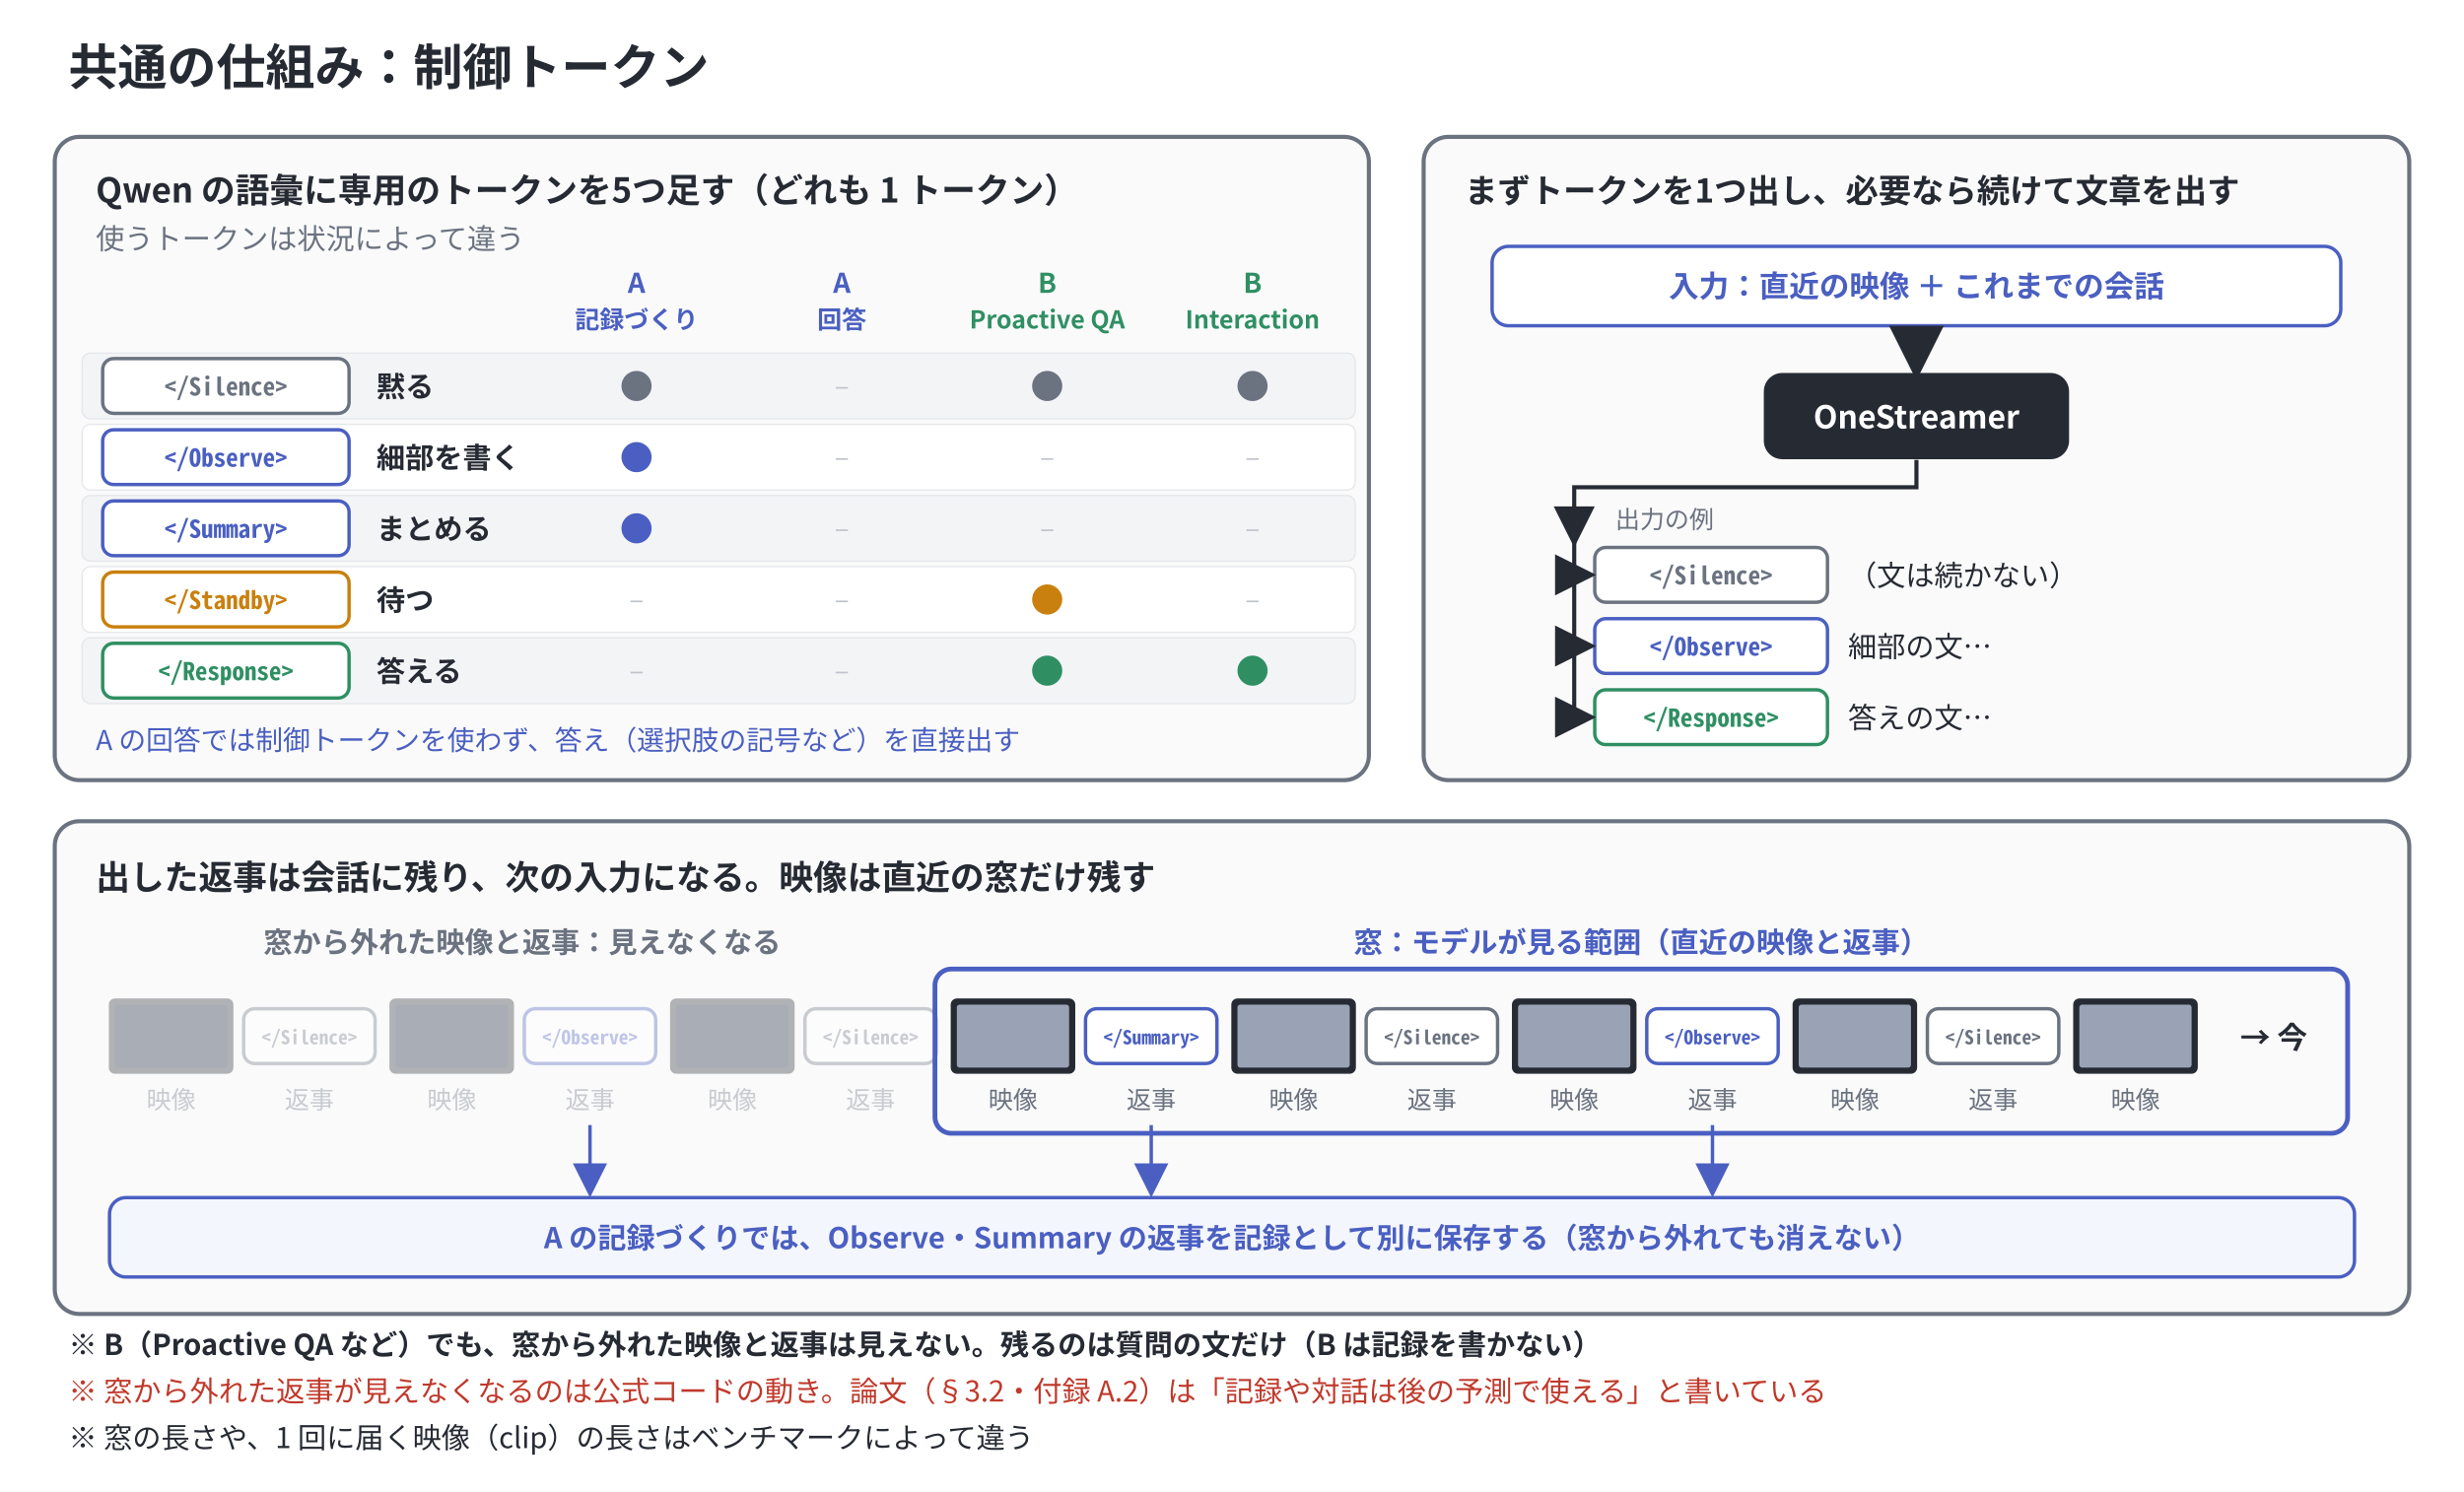
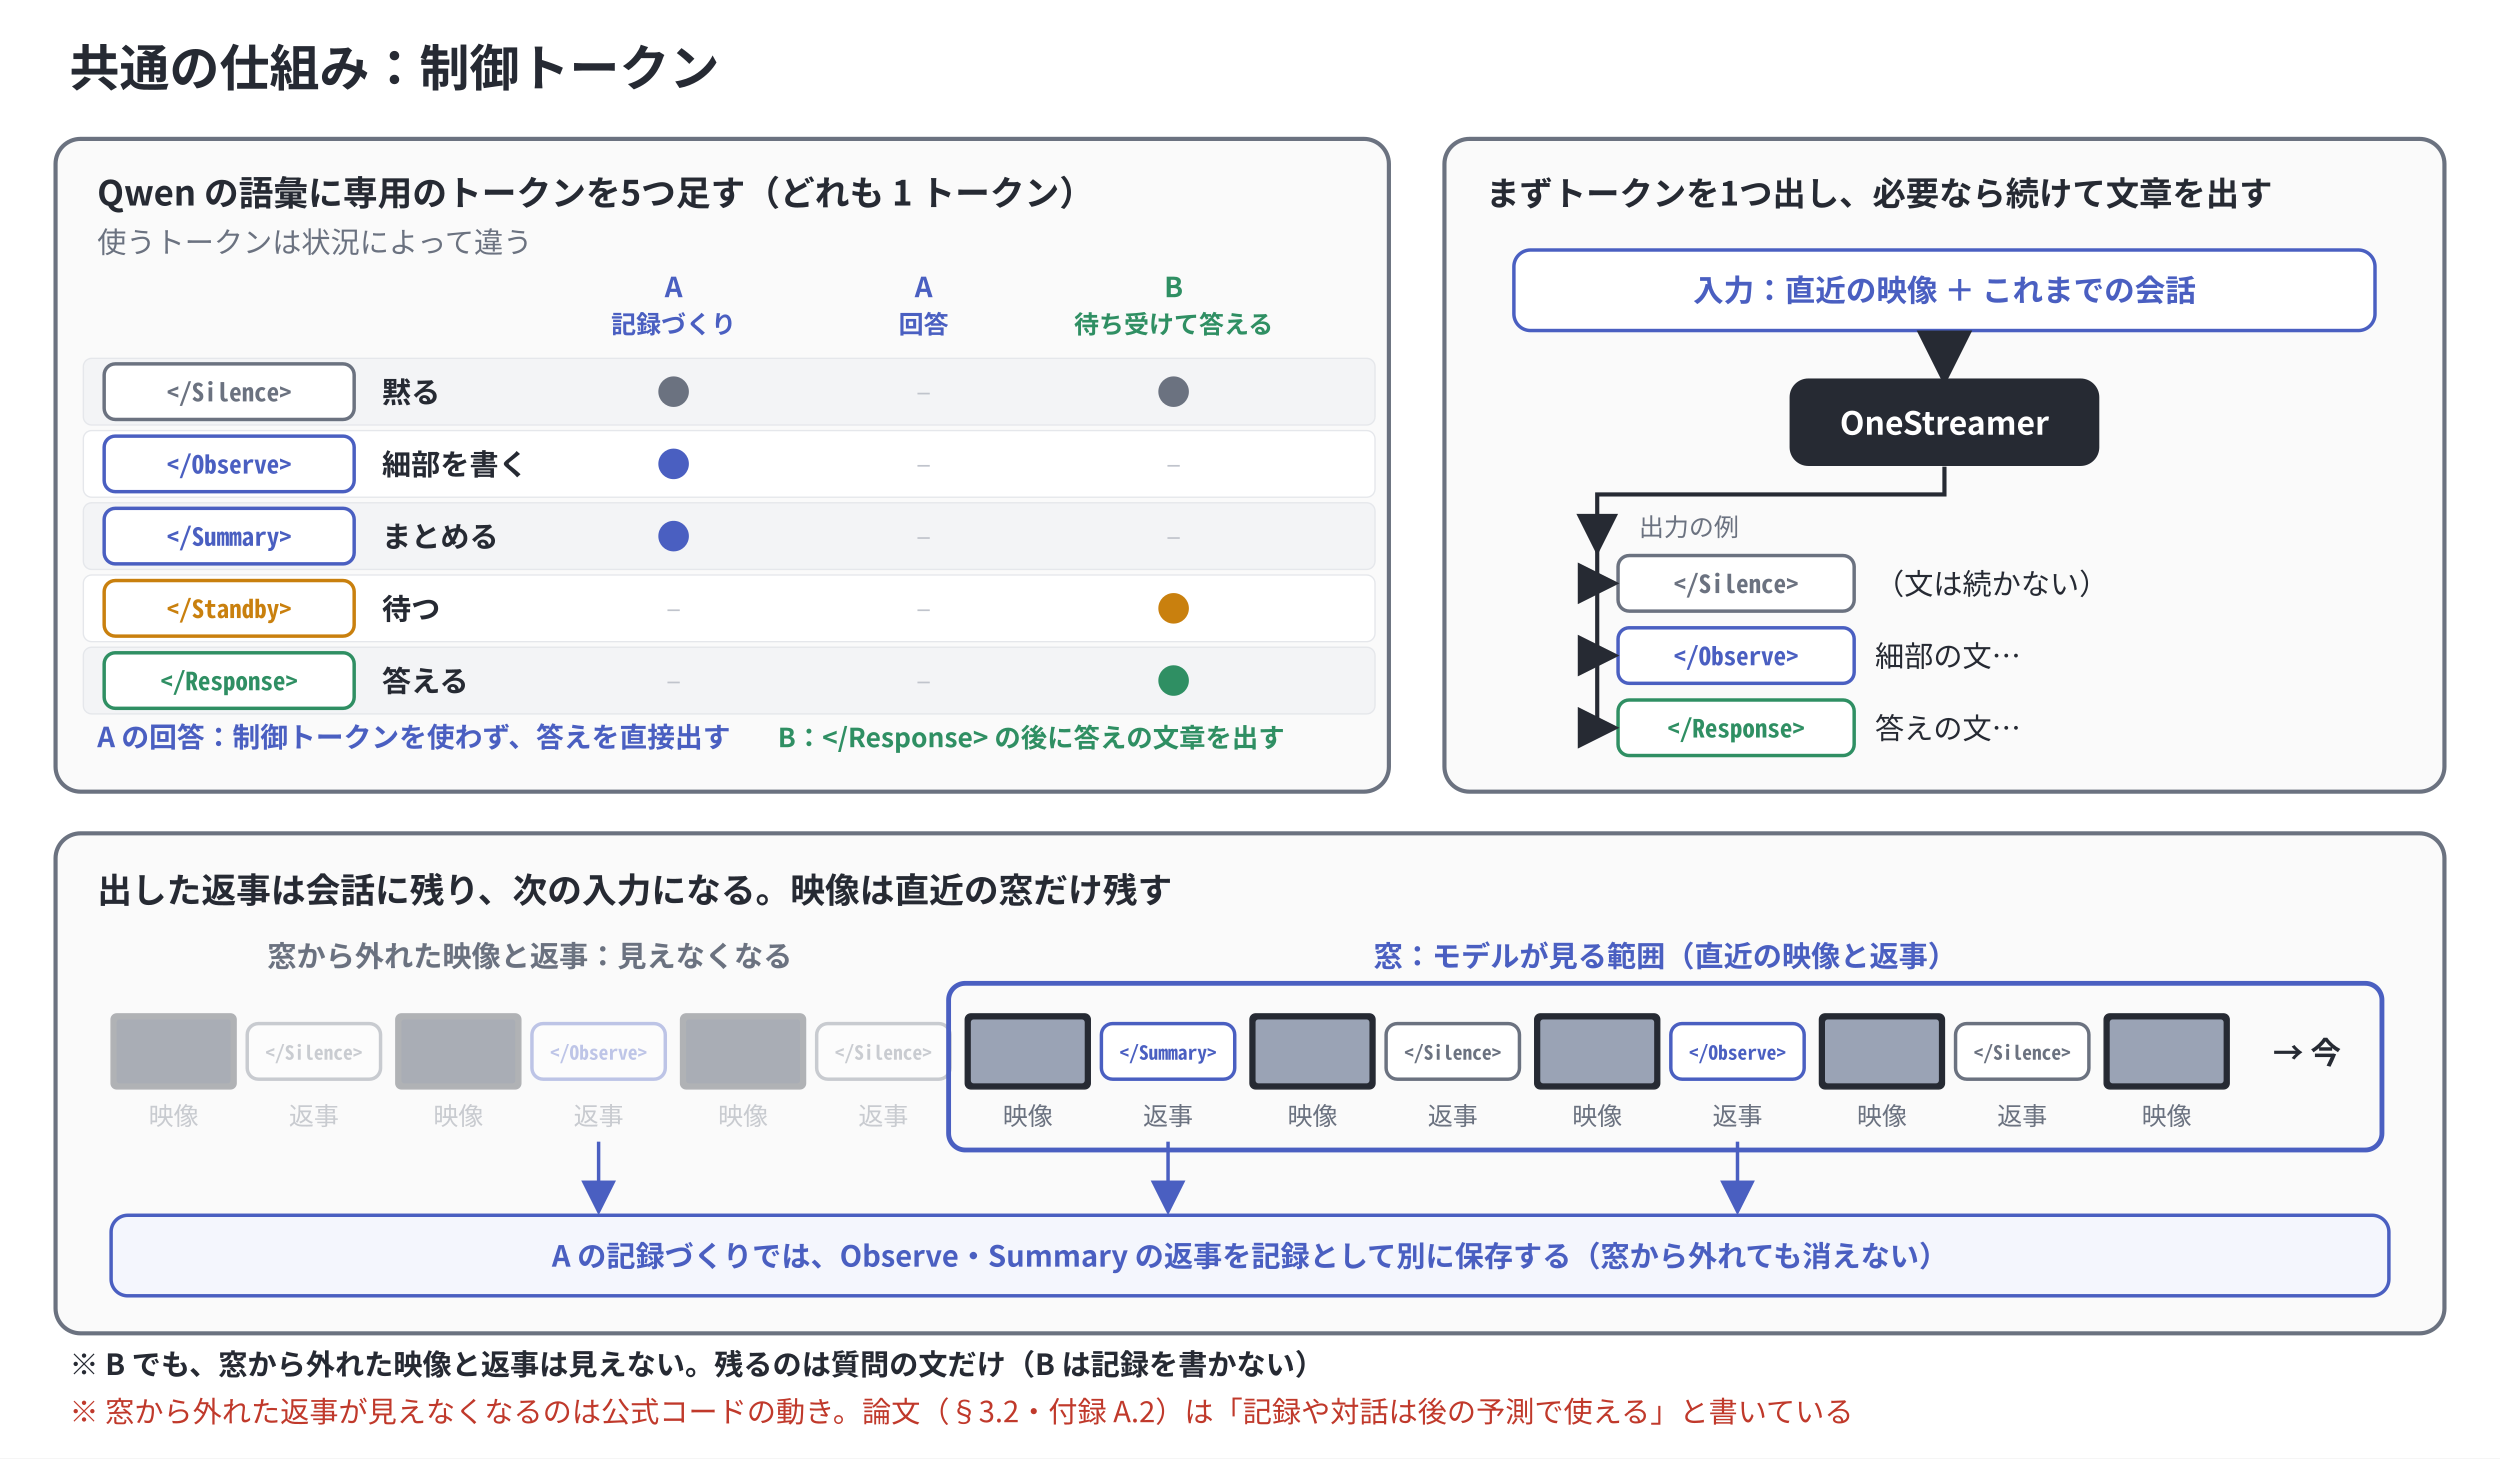
- <svg xmlns="http://www.w3.org/2000/svg" width="1800" height="1090" viewBox="0 0 1800 1090">
+ <svg xmlns="http://www.w3.org/2000/svg" width="1800" height="1050" viewBox="0 0 1800 1050">
  <defs>
    <marker id="ah-4a5fc1" markerWidth="10" markerHeight="10" refX="8" refY="5" orient="auto">
      <path d="M0,0 L10,5 L0,10 z" fill="#4a5fc1" />
    </marker>
    <marker id="ah-2f8f63" markerWidth="10" markerHeight="10" refX="8" refY="5" orient="auto">
      <path d="M0,0 L10,5 L0,10 z" fill="#2f8f63" />
    </marker>
    <marker id="ah-c0392b" markerWidth="10" markerHeight="10" refX="8" refY="5" orient="auto">
      <path d="M0,0 L10,5 L0,10 z" fill="#c0392b" />
    </marker>
    <marker id="ah-c9800e" markerWidth="10" markerHeight="10" refX="8" refY="5" orient="auto">
      <path d="M0,0 L10,5 L0,10 z" fill="#c9800e" />
    </marker>
    <marker id="ah-6b7280" markerWidth="10" markerHeight="10" refX="8" refY="5" orient="auto">
      <path d="M0,0 L10,5 L0,10 z" fill="#6b7280" />
    </marker>
    <marker id="ah-262a33" markerWidth="10" markerHeight="10" refX="8" refY="5" orient="auto">
      <path d="M0,0 L10,5 L0,10 z" fill="#262a33" />
    </marker>
  </defs>
-   <rect width="1800" height="1090" fill="#ffffff" />
+   <rect width="1800" height="1050" fill="#ffffff" />
  <text x="50" y="62" font-family="Noto Sans CJK JP, Noto Sans JP, sans-serif" font-size="36" fill="#262a33" font-weight="bold" text-anchor="start" opacity="1">共通の仕組み：制御トークン</text>
  <rect x="40" y="100" width="960" height="470" rx="18" fill="#fafafa" stroke="#6b7280" stroke-width="3" opacity="1" />
  <text x="70" y="148" font-family="Noto Sans CJK JP, Noto Sans JP, sans-serif" font-size="25" fill="#262a33" font-weight="bold" text-anchor="start" opacity="1">Qwen の語彙に専用のトークンを5つ足す（どれも 1 トークン）</text>
  <text x="70" y="182" font-family="Noto Sans CJK JP, Noto Sans JP, sans-serif" font-size="21" fill="#6b7280" font-weight="normal" text-anchor="start" opacity="1">使うトークンは状況によって違う</text>
-   <text x="465" y="214" font-family="Noto Sans CJK JP, Noto Sans JP, sans-serif" font-size="20" fill="#4a5fc1" font-weight="bold" text-anchor="middle" opacity="1">A</text>
-   <text x="465" y="240" font-family="Noto Sans CJK JP, Noto Sans JP, sans-serif" font-size="18" fill="#4a5fc1" font-weight="bold" text-anchor="middle" opacity="1">記録づくり</text>
-   <text x="615" y="214" font-family="Noto Sans CJK JP, Noto Sans JP, sans-serif" font-size="20" fill="#4a5fc1" font-weight="bold" text-anchor="middle" opacity="1">A</text>
-   <text x="615" y="240" font-family="Noto Sans CJK JP, Noto Sans JP, sans-serif" font-size="18" fill="#4a5fc1" font-weight="bold" text-anchor="middle" opacity="1">回答</text>
-   <text x="765" y="214" font-family="Noto Sans CJK JP, Noto Sans JP, sans-serif" font-size="20" fill="#2f8f63" font-weight="bold" text-anchor="middle" opacity="1">B</text>
-   <text x="765" y="240" font-family="Noto Sans CJK JP, Noto Sans JP, sans-serif" font-size="18" fill="#2f8f63" font-weight="bold" text-anchor="middle" opacity="1">Proactive QA</text>
-   <text x="915" y="214" font-family="Noto Sans CJK JP, Noto Sans JP, sans-serif" font-size="20" fill="#2f8f63" font-weight="bold" text-anchor="middle" opacity="1">B</text>
-   <text x="915" y="240" font-family="Noto Sans CJK JP, Noto Sans JP, sans-serif" font-size="18" fill="#2f8f63" font-weight="bold" text-anchor="middle" opacity="1">Interaction</text>
+   <text x="485" y="214" font-family="Noto Sans CJK JP, Noto Sans JP, sans-serif" font-size="20" fill="#4a5fc1" font-weight="bold" text-anchor="middle" opacity="1">A</text>
+   <text x="485" y="240" font-family="Noto Sans CJK JP, Noto Sans JP, sans-serif" font-size="18" fill="#4a5fc1" font-weight="bold" text-anchor="middle" opacity="1">記録づくり</text>
+   <text x="665" y="214" font-family="Noto Sans CJK JP, Noto Sans JP, sans-serif" font-size="20" fill="#4a5fc1" font-weight="bold" text-anchor="middle" opacity="1">A</text>
+   <text x="665" y="240" font-family="Noto Sans CJK JP, Noto Sans JP, sans-serif" font-size="18" fill="#4a5fc1" font-weight="bold" text-anchor="middle" opacity="1">回答</text>
+   <text x="845" y="214" font-family="Noto Sans CJK JP, Noto Sans JP, sans-serif" font-size="20" fill="#2f8f63" font-weight="bold" text-anchor="middle" opacity="1">B</text>
+   <text x="845" y="240" font-family="Noto Sans CJK JP, Noto Sans JP, sans-serif" font-size="18" fill="#2f8f63" font-weight="bold" text-anchor="middle" opacity="1">待ち受けて答える</text>
  <rect x="60" y="258" width="930" height="48" rx="6" fill="#f3f4f6" stroke="#e5e7eb" stroke-width="1" opacity="1" />
  <rect x="75.0" y="262" width="180" height="40" rx="8" fill="#ffffff" stroke="#6b7280" stroke-width="2.5" opacity="1" />
  <text x="165" y="289" font-family="Noto Sans Mono CJK JP, monospace" font-size="18" fill="#6b7280" font-weight="bold" text-anchor="middle" opacity="1">&lt;/Silence&gt;</text>
  <text x="275" y="290" font-family="Noto Sans CJK JP, Noto Sans JP, sans-serif" font-size="21" fill="#262a33" font-weight="bold" text-anchor="start" opacity="1">黙る</text>
-   <circle cx="465" cy="282" r="11" fill="#6b7280" />
-   <text x="615" y="289" font-family="Noto Sans CJK JP, Noto Sans JP, sans-serif" font-size="20" fill="#c0c4cc" font-weight="normal" text-anchor="middle" opacity="1">–</text>
-   <circle cx="765" cy="282" r="11" fill="#6b7280" />
-   <circle cx="915" cy="282" r="11" fill="#6b7280" />
+   <circle cx="485" cy="282" r="11" fill="#6b7280" />
+   <text x="665" y="289" font-family="Noto Sans CJK JP, Noto Sans JP, sans-serif" font-size="20" fill="#c0c4cc" font-weight="normal" text-anchor="middle" opacity="1">–</text>
+   <circle cx="845" cy="282" r="11" fill="#6b7280" />
  <rect x="60" y="310" width="930" height="48" rx="6" fill="#ffffff" stroke="#e5e7eb" stroke-width="1" opacity="1" />
  <rect x="75.0" y="314" width="180" height="40" rx="8" fill="#ffffff" stroke="#4a5fc1" stroke-width="2.5" opacity="1" />
  <text x="165" y="341" font-family="Noto Sans Mono CJK JP, monospace" font-size="18" fill="#4a5fc1" font-weight="bold" text-anchor="middle" opacity="1">&lt;/Observe&gt;</text>
  <text x="275" y="342" font-family="Noto Sans CJK JP, Noto Sans JP, sans-serif" font-size="21" fill="#262a33" font-weight="bold" text-anchor="start" opacity="1">細部を書く</text>
-   <circle cx="465" cy="334" r="11" fill="#4a5fc1" />
-   <text x="615" y="341" font-family="Noto Sans CJK JP, Noto Sans JP, sans-serif" font-size="20" fill="#c0c4cc" font-weight="normal" text-anchor="middle" opacity="1">–</text>
-   <text x="765" y="341" font-family="Noto Sans CJK JP, Noto Sans JP, sans-serif" font-size="20" fill="#c0c4cc" font-weight="normal" text-anchor="middle" opacity="1">–</text>
-   <text x="915" y="341" font-family="Noto Sans CJK JP, Noto Sans JP, sans-serif" font-size="20" fill="#c0c4cc" font-weight="normal" text-anchor="middle" opacity="1">–</text>
+   <circle cx="485" cy="334" r="11" fill="#4a5fc1" />
+   <text x="665" y="341" font-family="Noto Sans CJK JP, Noto Sans JP, sans-serif" font-size="20" fill="#c0c4cc" font-weight="normal" text-anchor="middle" opacity="1">–</text>
+   <text x="845" y="341" font-family="Noto Sans CJK JP, Noto Sans JP, sans-serif" font-size="20" fill="#c0c4cc" font-weight="normal" text-anchor="middle" opacity="1">–</text>
  <rect x="60" y="362" width="930" height="48" rx="6" fill="#f3f4f6" stroke="#e5e7eb" stroke-width="1" opacity="1" />
  <rect x="75.0" y="366" width="180" height="40" rx="8" fill="#ffffff" stroke="#4a5fc1" stroke-width="2.5" opacity="1" />
  <text x="165" y="393" font-family="Noto Sans Mono CJK JP, monospace" font-size="18" fill="#4a5fc1" font-weight="bold" text-anchor="middle" opacity="1">&lt;/Summary&gt;</text>
  <text x="275" y="394" font-family="Noto Sans CJK JP, Noto Sans JP, sans-serif" font-size="21" fill="#262a33" font-weight="bold" text-anchor="start" opacity="1">まとめる</text>
-   <circle cx="465" cy="386" r="11" fill="#4a5fc1" />
-   <text x="615" y="393" font-family="Noto Sans CJK JP, Noto Sans JP, sans-serif" font-size="20" fill="#c0c4cc" font-weight="normal" text-anchor="middle" opacity="1">–</text>
-   <text x="765" y="393" font-family="Noto Sans CJK JP, Noto Sans JP, sans-serif" font-size="20" fill="#c0c4cc" font-weight="normal" text-anchor="middle" opacity="1">–</text>
-   <text x="915" y="393" font-family="Noto Sans CJK JP, Noto Sans JP, sans-serif" font-size="20" fill="#c0c4cc" font-weight="normal" text-anchor="middle" opacity="1">–</text>
+   <circle cx="485" cy="386" r="11" fill="#4a5fc1" />
+   <text x="665" y="393" font-family="Noto Sans CJK JP, Noto Sans JP, sans-serif" font-size="20" fill="#c0c4cc" font-weight="normal" text-anchor="middle" opacity="1">–</text>
+   <text x="845" y="393" font-family="Noto Sans CJK JP, Noto Sans JP, sans-serif" font-size="20" fill="#c0c4cc" font-weight="normal" text-anchor="middle" opacity="1">–</text>
  <rect x="60" y="414" width="930" height="48" rx="6" fill="#ffffff" stroke="#e5e7eb" stroke-width="1" opacity="1" />
  <rect x="75.0" y="418" width="180" height="40" rx="8" fill="#ffffff" stroke="#c9800e" stroke-width="2.5" opacity="1" />
  <text x="165" y="445" font-family="Noto Sans Mono CJK JP, monospace" font-size="18" fill="#c9800e" font-weight="bold" text-anchor="middle" opacity="1">&lt;/Standby&gt;</text>
  <text x="275" y="446" font-family="Noto Sans CJK JP, Noto Sans JP, sans-serif" font-size="21" fill="#262a33" font-weight="bold" text-anchor="start" opacity="1">待つ</text>
-   <text x="465" y="445" font-family="Noto Sans CJK JP, Noto Sans JP, sans-serif" font-size="20" fill="#c0c4cc" font-weight="normal" text-anchor="middle" opacity="1">–</text>
-   <text x="615" y="445" font-family="Noto Sans CJK JP, Noto Sans JP, sans-serif" font-size="20" fill="#c0c4cc" font-weight="normal" text-anchor="middle" opacity="1">–</text>
-   <circle cx="765" cy="438" r="11" fill="#c9800e" />
-   <text x="915" y="445" font-family="Noto Sans CJK JP, Noto Sans JP, sans-serif" font-size="20" fill="#c0c4cc" font-weight="normal" text-anchor="middle" opacity="1">–</text>
+   <text x="485" y="445" font-family="Noto Sans CJK JP, Noto Sans JP, sans-serif" font-size="20" fill="#c0c4cc" font-weight="normal" text-anchor="middle" opacity="1">–</text>
+   <text x="665" y="445" font-family="Noto Sans CJK JP, Noto Sans JP, sans-serif" font-size="20" fill="#c0c4cc" font-weight="normal" text-anchor="middle" opacity="1">–</text>
+   <circle cx="845" cy="438" r="11" fill="#c9800e" />
  <rect x="60" y="466" width="930" height="48" rx="6" fill="#f3f4f6" stroke="#e5e7eb" stroke-width="1" opacity="1" />
  <rect x="75.0" y="470" width="180" height="40" rx="8" fill="#ffffff" stroke="#2f8f63" stroke-width="2.5" opacity="1" />
  <text x="165" y="497" font-family="Noto Sans Mono CJK JP, monospace" font-size="18" fill="#2f8f63" font-weight="bold" text-anchor="middle" opacity="1">&lt;/Response&gt;</text>
  <text x="275" y="498" font-family="Noto Sans CJK JP, Noto Sans JP, sans-serif" font-size="21" fill="#262a33" font-weight="bold" text-anchor="start" opacity="1">答える</text>
-   <text x="465" y="497" font-family="Noto Sans CJK JP, Noto Sans JP, sans-serif" font-size="20" fill="#c0c4cc" font-weight="normal" text-anchor="middle" opacity="1">–</text>
-   <text x="615" y="497" font-family="Noto Sans CJK JP, Noto Sans JP, sans-serif" font-size="20" fill="#c0c4cc" font-weight="normal" text-anchor="middle" opacity="1">–</text>
-   <circle cx="765" cy="490" r="11" fill="#2f8f63" />
-   <circle cx="915" cy="490" r="11" fill="#2f8f63" />
-   <text x="70" y="548" font-family="Noto Sans CJK JP, Noto Sans JP, sans-serif" font-size="20" fill="#4a5fc1" font-weight="normal" text-anchor="start" opacity="1">A の回答では制御トークンを使わず、答え（選択肢の記号など）を直接出す</text>
+   <text x="485" y="497" font-family="Noto Sans CJK JP, Noto Sans JP, sans-serif" font-size="20" fill="#c0c4cc" font-weight="normal" text-anchor="middle" opacity="1">–</text>
+   <text x="665" y="497" font-family="Noto Sans CJK JP, Noto Sans JP, sans-serif" font-size="20" fill="#c0c4cc" font-weight="normal" text-anchor="middle" opacity="1">–</text>
+   <circle cx="845" cy="490" r="11" fill="#2f8f63" />
+   <text x="70" y="538" font-family="Noto Sans CJK JP, Noto Sans JP, sans-serif" font-size="20" fill="#4a5fc1" font-weight="bold" text-anchor="start" opacity="1">A の回答：制御トークンを使わず、答えを直接出す</text>
+   <text x="560" y="538" font-family="Noto Sans CJK JP, Noto Sans JP, sans-serif" font-size="19" fill="#2f8f63" font-weight="bold" text-anchor="start" opacity="1">B：&lt;/Response&gt; の後に答えの文章を出す</text>
  <rect x="1040" y="100" width="720" height="470" rx="18" fill="#fafafa" stroke="#6b7280" stroke-width="3" opacity="1" />
  <text x="1070" y="148" font-family="Noto Sans CJK JP, Noto Sans JP, sans-serif" font-size="24" fill="#262a33" font-weight="bold" text-anchor="start" opacity="1">まずトークンを1つ出し、必要なら続けて文章を出す</text>
  <rect x="1090" y="180" width="620" height="58" rx="12" fill="#ffffff" stroke="#4a5fc1" stroke-width="2.5" opacity="1" />
  <text x="1400" y="217" font-family="Noto Sans CJK JP, Noto Sans JP, sans-serif" font-size="22" fill="#4a5fc1" font-weight="bold" text-anchor="middle" opacity="1">入力：直近の映像 ＋ これまでの会話</text>
  <line x1="1400" y1="240" x2="1400" y2="270" stroke="#262a33" stroke-width="4" marker-end="url(#ah-262a33)" />
  <rect x="1290" y="274" width="220" height="60" rx="12" fill="#262a33" stroke="#262a33" stroke-width="3" opacity="1" />
  <text x="1400" y="313" font-family="Noto Sans CJK JP, Noto Sans JP, sans-serif" font-size="23" fill="#ffffff" font-weight="bold" text-anchor="middle" opacity="1">OneStreamer</text>
  <path d="M1400,336 L1400,356 L1150,356 L1150,394" fill="none" stroke="#262a33" stroke-width="3" marker-end="url(#ah-262a33)" />
  <text x="1180" y="386" font-family="Noto Sans CJK JP, Noto Sans JP, sans-serif" font-size="18" fill="#6b7280" font-weight="normal" text-anchor="start" opacity="1">出力の例</text>
  <rect x="1165.0" y="400" width="170" height="40" rx="8" fill="#ffffff" stroke="#6b7280" stroke-width="2.5" opacity="1" />
  <text x="1250" y="427" font-family="Noto Sans Mono CJK JP, monospace" font-size="18" fill="#6b7280" font-weight="bold" text-anchor="middle" opacity="1">&lt;/Silence&gt;</text>
  <text x="1350" y="428" font-family="Noto Sans CJK JP, Noto Sans JP, sans-serif" font-size="21" fill="#262a33" font-weight="normal" text-anchor="start" opacity="1">（文は続かない）</text>
  <rect x="1165.0" y="452" width="170" height="40" rx="8" fill="#ffffff" stroke="#4a5fc1" stroke-width="2.5" opacity="1" />
  <text x="1250" y="479" font-family="Noto Sans Mono CJK JP, monospace" font-size="18" fill="#4a5fc1" font-weight="bold" text-anchor="middle" opacity="1">&lt;/Observe&gt;</text>
  <text x="1350" y="480" font-family="Noto Sans CJK JP, Noto Sans JP, sans-serif" font-size="21" fill="#262a33" font-weight="normal" text-anchor="start" opacity="1">細部の文…</text>
  <rect x="1165.0" y="504" width="170" height="40" rx="8" fill="#ffffff" stroke="#2f8f63" stroke-width="2.5" opacity="1" />
  <text x="1250" y="531" font-family="Noto Sans Mono CJK JP, monospace" font-size="18" fill="#2f8f63" font-weight="bold" text-anchor="middle" opacity="1">&lt;/Response&gt;</text>
  <text x="1350" y="532" font-family="Noto Sans CJK JP, Noto Sans JP, sans-serif" font-size="21" fill="#262a33" font-weight="normal" text-anchor="start" opacity="1">答えの文…</text>
  <line x1="1150" y1="394" x2="1150" y2="524" stroke="#262a33" stroke-width="3" />
  <line x1="1150" y1="420" x2="1160" y2="420" stroke="#262a33" stroke-width="3" marker-end="url(#ah-262a33)" />
  <line x1="1150" y1="472" x2="1160" y2="472" stroke="#262a33" stroke-width="3" marker-end="url(#ah-262a33)" />
  <line x1="1150" y1="524" x2="1160" y2="524" stroke="#262a33" stroke-width="3" marker-end="url(#ah-262a33)" />
  <rect x="40" y="600" width="1720" height="360" rx="18" fill="#fafafa" stroke="#6b7280" stroke-width="3" opacity="1" />
  <text x="70" y="650" font-family="Noto Sans CJK JP, Noto Sans JP, sans-serif" font-size="25" fill="#262a33" font-weight="bold" text-anchor="start" opacity="1">出した返事は会話に残り、次の入力になる。映像は直近の窓だけ残す</text>
  <rect x="80" y="730" width="90" height="54" rx="4" fill="#262a33" stroke="#262a33" stroke-width="1" opacity="0.35" />
  <rect x="84.0" y="734" width="82.0" height="46" rx="2" fill="#9aa3b5" stroke="#9aa3b5" stroke-width="0" opacity="0.35" />
  <text x="125" y="810" font-family="Noto Sans CJK JP, Noto Sans JP, sans-serif" font-size="18" fill="#6b7280" font-weight="normal" text-anchor="middle" opacity="0.35">映像</text>
  <rect x="178" y="737" width="96" height="40" rx="8" fill="#ffffff" stroke="#6b7280" stroke-width="2.5" opacity="0.35" />
  <text x="226" y="763" font-family="Noto Sans Mono CJK JP, monospace" font-size="14" fill="#6b7280" font-weight="bold" text-anchor="middle" opacity="0.35">&lt;/Silence&gt;</text>
  <text x="226" y="810" font-family="Noto Sans CJK JP, Noto Sans JP, sans-serif" font-size="18" fill="#6b7280" font-weight="normal" text-anchor="middle" opacity="0.35">返事</text>
  <rect x="285" y="730" width="90" height="54" rx="4" fill="#262a33" stroke="#262a33" stroke-width="1" opacity="0.35" />
  <rect x="289.0" y="734" width="82.0" height="46" rx="2" fill="#9aa3b5" stroke="#9aa3b5" stroke-width="0" opacity="0.35" />
  <text x="330" y="810" font-family="Noto Sans CJK JP, Noto Sans JP, sans-serif" font-size="18" fill="#6b7280" font-weight="normal" text-anchor="middle" opacity="0.35">映像</text>
  <rect x="383" y="737" width="96" height="40" rx="8" fill="#ffffff" stroke="#4a5fc1" stroke-width="2.5" opacity="0.35" />
  <text x="431" y="763" font-family="Noto Sans Mono CJK JP, monospace" font-size="14" fill="#4a5fc1" font-weight="bold" text-anchor="middle" opacity="0.35">&lt;/Observe&gt;</text>
  <text x="431" y="810" font-family="Noto Sans CJK JP, Noto Sans JP, sans-serif" font-size="18" fill="#6b7280" font-weight="normal" text-anchor="middle" opacity="0.35">返事</text>
  <rect x="490" y="730" width="90" height="54" rx="4" fill="#262a33" stroke="#262a33" stroke-width="1" opacity="0.35" />
  <rect x="494.0" y="734" width="82.0" height="46" rx="2" fill="#9aa3b5" stroke="#9aa3b5" stroke-width="0" opacity="0.35" />
  <text x="535" y="810" font-family="Noto Sans CJK JP, Noto Sans JP, sans-serif" font-size="18" fill="#6b7280" font-weight="normal" text-anchor="middle" opacity="0.35">映像</text>
  <rect x="588" y="737" width="96" height="40" rx="8" fill="#ffffff" stroke="#6b7280" stroke-width="2.5" opacity="0.35" />
  <text x="636" y="763" font-family="Noto Sans Mono CJK JP, monospace" font-size="14" fill="#6b7280" font-weight="bold" text-anchor="middle" opacity="0.35">&lt;/Silence&gt;</text>
  <text x="636" y="810" font-family="Noto Sans CJK JP, Noto Sans JP, sans-serif" font-size="18" fill="#6b7280" font-weight="normal" text-anchor="middle" opacity="0.35">返事</text>
  <rect x="695" y="730" width="90" height="54" rx="4" fill="#262a33" stroke="#262a33" stroke-width="1" opacity="1" />
  <rect x="699.0" y="734" width="82.0" height="46" rx="2" fill="#9aa3b5" stroke="#9aa3b5" stroke-width="0" opacity="1" />
  <text x="740" y="810" font-family="Noto Sans CJK JP, Noto Sans JP, sans-serif" font-size="18" fill="#6b7280" font-weight="normal" text-anchor="middle" opacity="1">映像</text>
  <rect x="793" y="737" width="96" height="40" rx="8" fill="#ffffff" stroke="#4a5fc1" stroke-width="2.5" opacity="1" />
  <text x="841" y="763" font-family="Noto Sans Mono CJK JP, monospace" font-size="14" fill="#4a5fc1" font-weight="bold" text-anchor="middle" opacity="1">&lt;/Summary&gt;</text>
  <text x="841" y="810" font-family="Noto Sans CJK JP, Noto Sans JP, sans-serif" font-size="18" fill="#6b7280" font-weight="normal" text-anchor="middle" opacity="1">返事</text>
  <rect x="900" y="730" width="90" height="54" rx="4" fill="#262a33" stroke="#262a33" stroke-width="1" opacity="1" />
  <rect x="904.0" y="734" width="82.0" height="46" rx="2" fill="#9aa3b5" stroke="#9aa3b5" stroke-width="0" opacity="1" />
  <text x="945" y="810" font-family="Noto Sans CJK JP, Noto Sans JP, sans-serif" font-size="18" fill="#6b7280" font-weight="normal" text-anchor="middle" opacity="1">映像</text>
  <rect x="998" y="737" width="96" height="40" rx="8" fill="#ffffff" stroke="#6b7280" stroke-width="2.5" opacity="1" />
  <text x="1046" y="763" font-family="Noto Sans Mono CJK JP, monospace" font-size="14" fill="#6b7280" font-weight="bold" text-anchor="middle" opacity="1">&lt;/Silence&gt;</text>
  <text x="1046" y="810" font-family="Noto Sans CJK JP, Noto Sans JP, sans-serif" font-size="18" fill="#6b7280" font-weight="normal" text-anchor="middle" opacity="1">返事</text>
  <rect x="1105" y="730" width="90" height="54" rx="4" fill="#262a33" stroke="#262a33" stroke-width="1" opacity="1" />
  <rect x="1109.0" y="734" width="82.0" height="46" rx="2" fill="#9aa3b5" stroke="#9aa3b5" stroke-width="0" opacity="1" />
  <text x="1150" y="810" font-family="Noto Sans CJK JP, Noto Sans JP, sans-serif" font-size="18" fill="#6b7280" font-weight="normal" text-anchor="middle" opacity="1">映像</text>
  <rect x="1203" y="737" width="96" height="40" rx="8" fill="#ffffff" stroke="#4a5fc1" stroke-width="2.5" opacity="1" />
  <text x="1251" y="763" font-family="Noto Sans Mono CJK JP, monospace" font-size="14" fill="#4a5fc1" font-weight="bold" text-anchor="middle" opacity="1">&lt;/Observe&gt;</text>
  <text x="1251" y="810" font-family="Noto Sans CJK JP, Noto Sans JP, sans-serif" font-size="18" fill="#6b7280" font-weight="normal" text-anchor="middle" opacity="1">返事</text>
  <rect x="1310" y="730" width="90" height="54" rx="4" fill="#262a33" stroke="#262a33" stroke-width="1" opacity="1" />
  <rect x="1314.0" y="734" width="82.0" height="46" rx="2" fill="#9aa3b5" stroke="#9aa3b5" stroke-width="0" opacity="1" />
  <text x="1355" y="810" font-family="Noto Sans CJK JP, Noto Sans JP, sans-serif" font-size="18" fill="#6b7280" font-weight="normal" text-anchor="middle" opacity="1">映像</text>
  <rect x="1408" y="737" width="96" height="40" rx="8" fill="#ffffff" stroke="#6b7280" stroke-width="2.5" opacity="1" />
  <text x="1456" y="763" font-family="Noto Sans Mono CJK JP, monospace" font-size="14" fill="#6b7280" font-weight="bold" text-anchor="middle" opacity="1">&lt;/Silence&gt;</text>
  <text x="1456" y="810" font-family="Noto Sans CJK JP, Noto Sans JP, sans-serif" font-size="18" fill="#6b7280" font-weight="normal" text-anchor="middle" opacity="1">返事</text>
  <rect x="1515" y="730" width="90" height="54" rx="4" fill="#262a33" stroke="#262a33" stroke-width="1" opacity="1" />
  <rect x="1519.0" y="734" width="82.0" height="46" rx="2" fill="#9aa3b5" stroke="#9aa3b5" stroke-width="0" opacity="1" />
  <text x="1560" y="810" font-family="Noto Sans CJK JP, Noto Sans JP, sans-serif" font-size="18" fill="#6b7280" font-weight="normal" text-anchor="middle" opacity="1">映像</text>
  <text x="1661" y="766" font-family="Noto Sans CJK JP, Noto Sans JP, sans-serif" font-size="22" fill="#262a33" font-weight="bold" text-anchor="middle" opacity="1">→ 今</text>
  <rect x="683" y="708" width="1032" height="120" rx="12" fill="none" stroke="#4a5fc1" stroke-width="3.5" opacity="1" />
  <text x="1199.0" y="696" font-family="Noto Sans CJK JP, Noto Sans JP, sans-serif" font-size="21" fill="#4a5fc1" font-weight="bold" text-anchor="middle" opacity="1">窓：モデルが見る範囲（直近の映像と返事）</text>
  <text x="381.5" y="696" font-family="Noto Sans CJK JP, Noto Sans JP, sans-serif" font-size="21" fill="#6b7280" font-weight="bold" text-anchor="middle" opacity="1">窓から外れた映像と返事：見えなくなる</text>
  <rect x="80" y="875" width="1640" height="58" rx="12" fill="#f4f6fd" stroke="#4a5fc1" stroke-width="2.5" opacity="1" />
  <text x="900" y="912" font-family="Noto Sans CJK JP, Noto Sans JP, sans-serif" font-size="21" fill="#4a5fc1" font-weight="bold" text-anchor="middle" opacity="1">A の記録づくりでは、Observe・Summary の返事を記録として別に保存する（窓から外れても消えない）</text>
  <line x1="431" y1="822" x2="431" y2="870" stroke="#4a5fc1" stroke-width="2.5" marker-end="url(#ah-4a5fc1)" />
  <line x1="841" y1="822" x2="841" y2="870" stroke="#4a5fc1" stroke-width="2.5" marker-end="url(#ah-4a5fc1)" />
  <line x1="1251" y1="822" x2="1251" y2="870" stroke="#4a5fc1" stroke-width="2.5" marker-end="url(#ah-4a5fc1)" />
-   <text x="50" y="990" font-family="Noto Sans CJK JP, Noto Sans JP, sans-serif" font-size="21" fill="#262a33" font-weight="bold" text-anchor="start" opacity="1">※ B（Proactive QA など）でも、窓から外れた映像と返事は見えない。残るのは質問の文だけ（B は記録を書かない）</text>
-   <text x="50" y="1058" font-family="Noto Sans CJK JP, Noto Sans JP, sans-serif" font-size="21" fill="#262a33" font-weight="normal" text-anchor="start" opacity="1">※ 窓の長さや、1 回に届く映像（clip）の長さはベンチマークによって違う</text>
+   <text x="50" y="990" font-family="Noto Sans CJK JP, Noto Sans JP, sans-serif" font-size="21" fill="#262a33" font-weight="bold" text-anchor="start" opacity="1">※ B でも、窓から外れた映像と返事は見えない。残るのは質問の文だけ（B は記録を書かない）</text>
  <text x="50" y="1024" font-family="Noto Sans CJK JP, Noto Sans JP, sans-serif" font-size="21" fill="#c0392b" font-weight="normal" text-anchor="start" opacity="1">※ 窓から外れた返事が見えなくなるのは公式コードの動き。論文（§3.2・付録 A.2）は「記録や対話は後の予測で使える」と書いている</text>
</svg>
